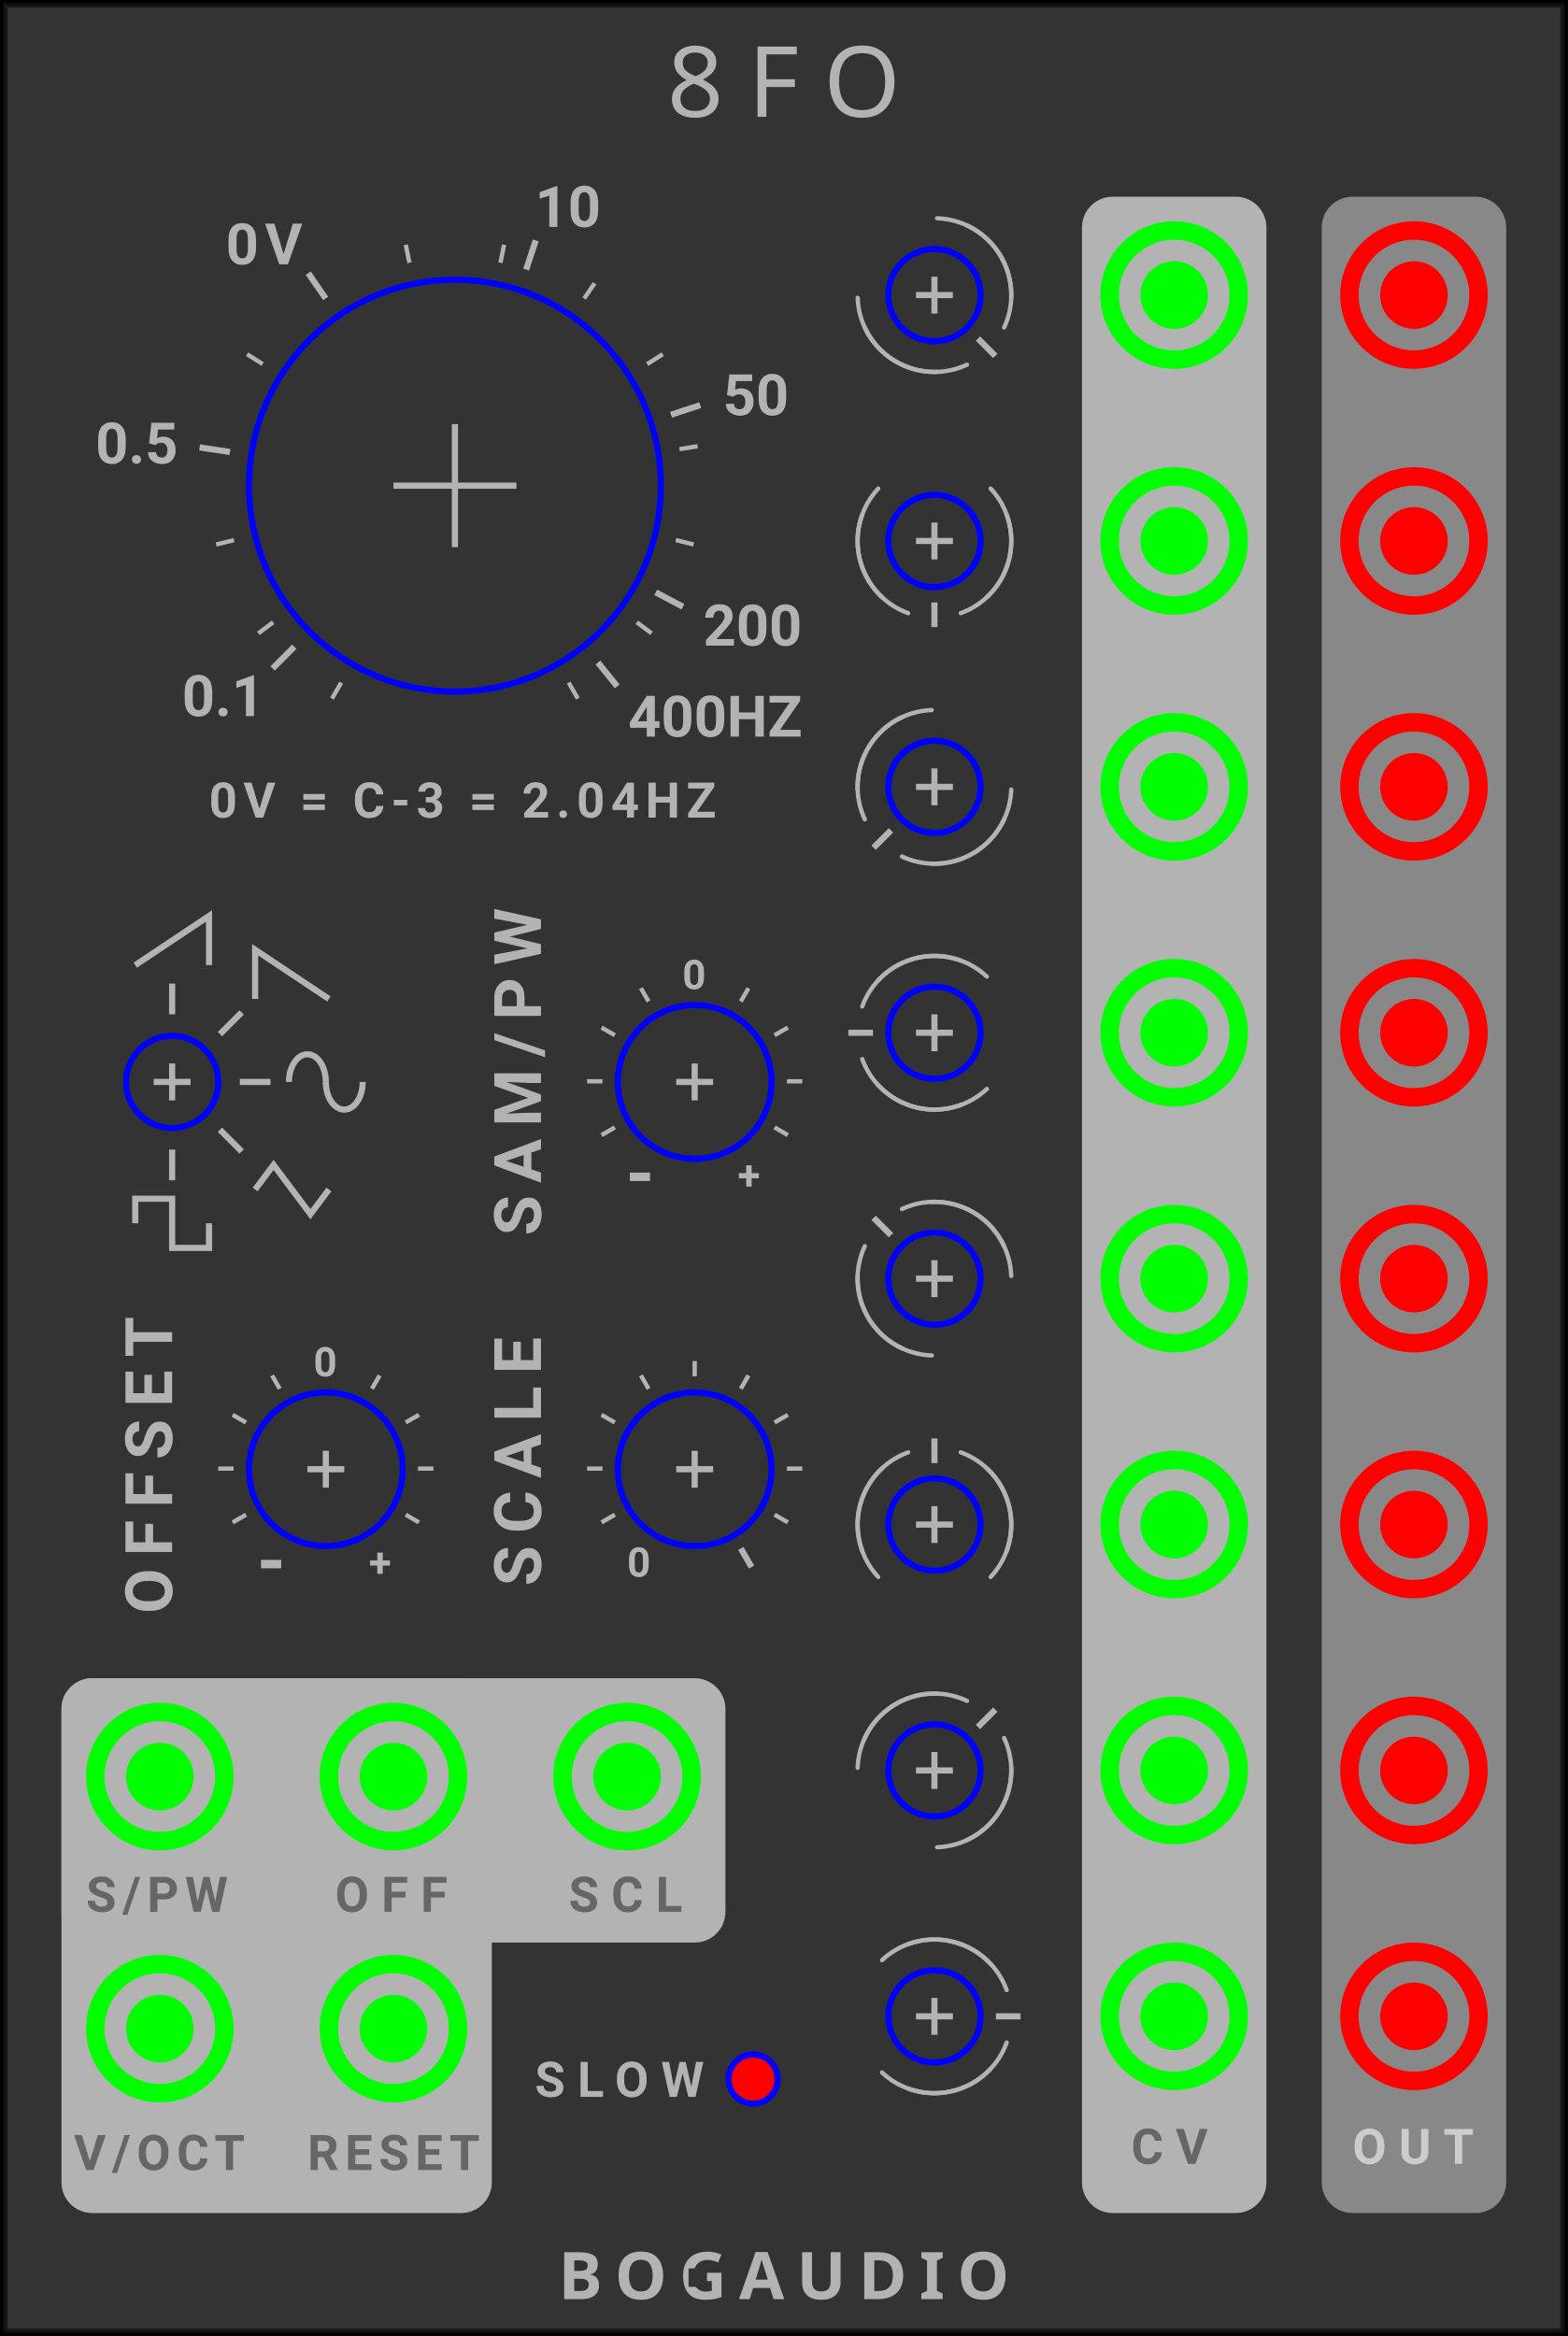
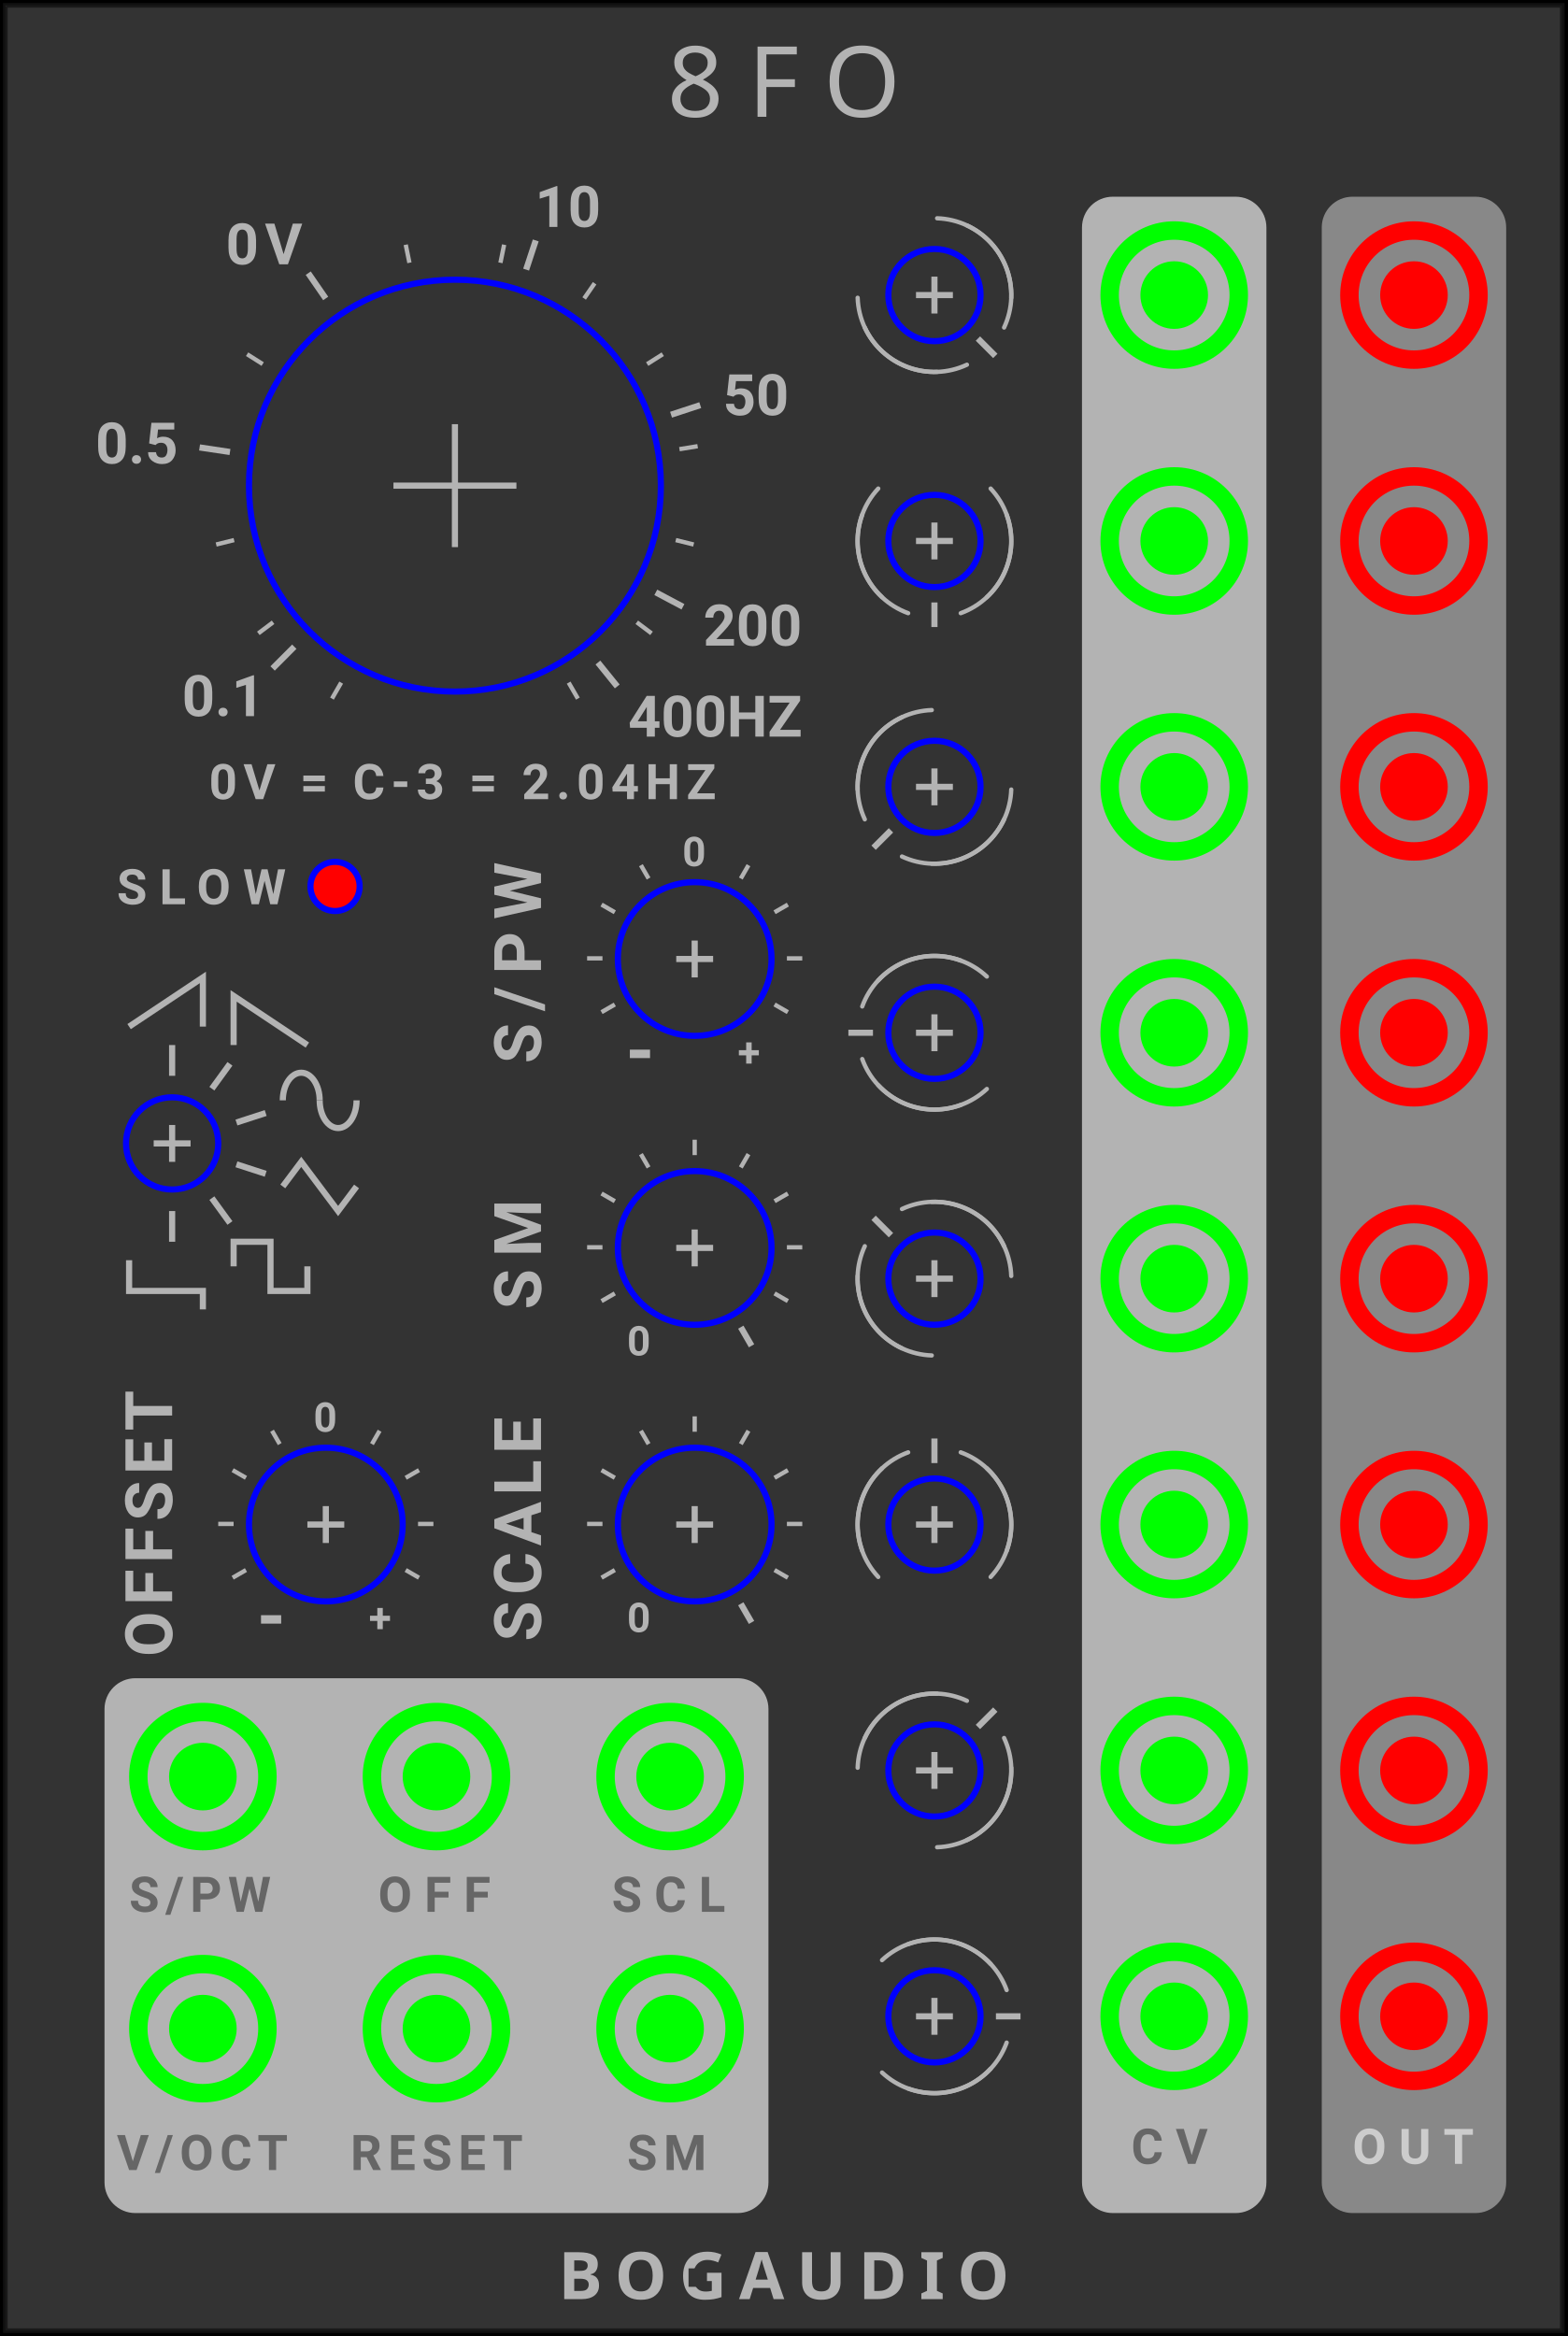
<svg xmlns="http://www.w3.org/2000/svg" xmlns:xlink="http://www.w3.org/1999/xlink" version="1.1" width="255.0" height="380.0" viewBox="0 0 255.0 380.0">
  <style>text {
  fill: #333;
  font-family: 'Roboto', sans-serif;
  font-weight: bold;
}
text.title {
  font-family: 'Comfortaa', sans-serif;
  font-weight: normal;
}
text.brand {
  font-family: 'Audiowide', sans-serif;
  font-weight: bold;
}

polyline {
  stroke: #333;
}
+ polyline.guide {
+   stroke: #0f0;
+ }
path {
  stroke: #333;
}

rect.module-background, .background-fill {
  fill: #ddd;
}
polyline.module-border-inner {
  stroke: #e4e4e4;
}
polyline.module-border-middle {
  stroke: #ebebeb;
}
polyline.module-border-outer {
  stroke: #f2f2f2;
}

g.io-group {
}
rect.input-background, rect.input-background-filler {
  fill: #fafafa;
}
rect.output-background, rect.output-background-filler {
  fill: #bbb;
}
text.input-label, text.output-label {
  /* font-size: 6pt; */
}
polyline.input-label, polyline.output-label {
}
path.input-label, path.output-label {
}

circle.port-rim {
  stroke: #f0f0f0;
}
circle.port-barrel {
  stroke: #222;
  fill: #222;
}
circle.knob-center {
   fill: #eee;
}
circle.knob-rim {
   fill: #333;
}
circle.knob-tick {
  fill: #fff;
}
polyline.knob-tick {
  stroke: #fff;
}


text {
  fill: #b3b3b3;
}

polyline {
  stroke: #b3b3b3;
}
path {
  stroke: #b3b3b3;
}

rect.module-background, .background-fill {
  fill: #333;
}
polyline.module-border-inner {
  stroke: #191919;
}
polyline.module-border-middle {
  stroke: #111;
}
polyline.module-border-outer {
  stroke: #000;
}

rect.input-background, rect.input-background-filler {
  fill: #b3b3b3;
}
rect.output-background, rect.output-background-filler {
  fill: #888;
}
text.input-label {
  fill: #666;
}
polyline.input-label, path.input-label {
  stroke: #666;
}
text.output-label {
  fill: #ccc;
}
polyline.output-label, path.output-label {
  stroke: #ccc;
}

circle.port-rim {
-   stroke: #ccc;
+   stroke: #bbb;
}
circle.port-barrel {
  stroke: #222;
  fill: #222;
}
circle.knob-center {
   fill: #bbb;
}
circle.knob-rim {
   fill: #555;
}
circle.knob-tick {
  fill: #fff;
}
polyline.knob-tick {
  stroke: #fff;
}
</style>
  <defs>
    <symbol id="waves-eightfo" viewBox="0 0 70px 70px">
      <g transform="translate(20 35)">
        <polyline points="0,0 5,0" stroke-width="1" transform="rotate(-90) translate(11 0)" />
-         <polyline points="0,0 5,0" stroke-width="1" transform="rotate(-45) translate(11 0)" />
-         <polyline points="0,0 5,0" stroke-width="1" transform="rotate(0) translate(11 0)" />
-         <polyline points="0,0 5,0" stroke-width="1" transform="rotate(45) translate(11 0)" />
+         <polyline points="0,0 5,0" stroke-width="1" transform="rotate(-54) translate(11 0)" />
+         <polyline points="0,0 5,0" stroke-width="1" transform="rotate(-18) translate(11 0)" />
+         <polyline points="0,0 5,0" stroke-width="1" transform="rotate(18) translate(11 0)" />
+         <polyline points="0,0 5,0" stroke-width="1" transform="rotate(54) translate(11 0)" />
        <polyline points="0,0 5,0" stroke-width="1" transform="rotate(90) translate(11 0)" />
      </g>
-       <g transform="translate(14 8)">
+       <g transform="translate(13 8)">
        <polyline points="0,8 12,0 12,8" stroke-width="1" fill="none" />
      </g>
-       <g transform="translate(33.5 13.5)">
+       <g transform="translate(30 11)">
        <polyline points="0,8 0,0 12,8" stroke-width="1" fill="none" />
      </g>
-       <g transform="translate(39 31)">
+       <g transform="translate(38 24)">
        <path d="M 0 4 A 2 3 0 0 1 6 4" stroke-width="1" stroke="#b3b3b3" fill="none" />
        <path d="M 6 4 A 2 3 0 0 0 12 4" stroke-width="1" stroke="#b3b3b3" fill="none" />
      </g>
-       <g transform="translate(33.5 48.5)">
+       <g transform="translate(38 38)">
        <polyline points="0,4 3,0 9,8 12,4" stroke-width="1" fill="none" />
      </g>
-       <g transform="translate(14 54)">
+       <g transform="translate(30 51)">
        <polyline points="0,4 0,0 6,0 6,8 12,8 12,4" stroke-width="1" fill="none" />
+       </g>
+       <g transform="translate(13 54)">
+         <polyline points="0,0 0,5 12,5 12,8" stroke-width="1" fill="none" />
      </g>
    </symbol>
    <symbol id="dial-phase-eightfo" viewBox="0 0 40px 40px">
      <g transform="translate(20 20)">
        <g transform="rotate(-90) translate(10 0)">
          <polyline points="0,0 4,0" stroke-width="1" />
        </g>
        <path d="M 0 -12.5 A 12.5 12.5 0 0 1 12.5 0" stroke-width="0.7" stroke-linecap="round" stroke="#b3b3b3" fill="none" transform="rotate(20)" />
        <path d="M 0 -12.5 A 12.5 12.5 0 0 1 12.5 0" stroke-width="0.7" stroke-linecap="round" stroke="#b3b3b3" fill="none" transform="rotate(43)" />
        <path d="M 0 -12.5 A 12.5 12.5 0 0 0 -12.5 0" stroke-width="0.7" stroke-linecap="round" stroke="#b3b3b3" fill="none" transform="rotate(-20)" />
        <path d="M 0 -12.5 A 12.5 12.5 0 0 0 -12.5 0" stroke-width="0.7" stroke-linecap="round" stroke="#b3b3b3" fill="none" transform="rotate(-43)" />
      </g>
    </symbol>
  </defs>
  <rect class="module-background background-fill" width="255.0" height="380.0" />
  <polyline class="module-border-inner" points="1,1 254.0,1 254.0,379.0 1,379.0 1,1" stroke-width="0.5" fill="none" />
  <polyline class="module-border-middle" points="0.5,0.5 254.5,0.5 254.5,379.5 0.5,379.5 0.5,0.5" stroke-width="0.8" fill="none" />
  <polyline class="module-border-outer" points="0,0 255.0,0 255.0,380.0 0,380.0 0,0" stroke-width="1" fill="none" />
  <text class="title" font-size="12pt" letter-spacing="4px" text-anchor="middle" transform="translate(127.5 19)">8FO</text>
  <g transform="translate(0 374)">
    <text class="brand" font-size="8pt" letter-spacing="2px" text-anchor="middle" transform="translate(127.5 0)">BOGAUDIO</text>
    <rect class="background-fill" width="3" height="3" transform="translate(112.0 -5)" />
  </g>
  <g transform="translate(20 25)">
    <g transform="translate(20 20)">
      <svg id="FREQUENCY_PARAM">
        <g transform="translate(34 34)">
          <polyline points="-10,0 10,0" stroke-width="1" stroke="#00f" />
          <polyline points="0,-10 0,10" stroke-width="1" stroke="#00f" />
          <circle cx="0" cy="0" r="33.5" stroke-width="1" stroke="#00f" fill="none" />
        </g>
      </svg>
    </g>
  </g>
  <g transform="translate(10 15)">
    <g transform="translate(64 64)">
      <g transform="rotate(-225.08) translate(34 0)">
        <polyline points="0,0 5,0" stroke-width="1" transform="translate(3 0)" />
        <text font-size="7.0pt" transform="translate(14 0) rotate(225.08) translate(-10.5 3.5)">0.1</text>
      </g>
      <g transform="rotate(-171.49) translate(34 0)">
        <polyline points="0,0 5,0" stroke-width="1" transform="translate(3 0)" />
        <text font-size="7.0pt" transform="translate(14 0) rotate(171.49) translate(-11 3.5)">0.5</text>
      </g>
      <g transform="rotate(-71.76) translate(34 0)">
        <polyline points="0,0 5,0" stroke-width="1" transform="translate(3 0)" />
        <text font-size="7.0pt" transform="translate(14 0) rotate(71.76) translate(-2 3.5)">10</text>
      </g>
      <g transform="rotate(-124.62) translate(34 0)">
        <polyline points="0,0 5,0" stroke-width="1" transform="translate(3 0)" />
        <text font-size="7.0pt" letter-spacing="1px" transform="translate(14 0) rotate(124.62) translate(-10 3.5)">0V</text>
      </g>
      <g transform="rotate(-18.17) translate(34 0)">
        <polyline points="0,0 5,0" stroke-width="1" transform="translate(3 0)" />
        <text font-size="7.0pt" transform="translate(14 0) rotate(18.17) translate(-2 3.5)">50</text>
      </g>
      <g transform="rotate(27.98) translate(34 0)">
        <polyline points="0,0 5,0" stroke-width="1" transform="translate(3 0)" />
        <text font-size="7.0pt" transform="translate(14 0) rotate(-27.98) translate(-2 3.5)">200</text>
      </g>
      <g transform="rotate(51.05) translate(34 0)">
        <polyline points="0,0 5,0" stroke-width="1" transform="translate(3 0)" />
        <text font-size="7.0pt" transform="translate(14 0) rotate(-51.05) translate(-2 3.5)">400HZ</text>
      </g>
      <polyline points="0,0 3,0" stroke-width="0.7" transform="rotate(-240) translate(37 0)" />
      <polyline points="0,0 3,0" stroke-width="0.7" transform="rotate(-216.92) translate(37 0)" />
      <polyline points="0,0 3,0" stroke-width="0.7" transform="rotate(-193.85) translate(37 0)" />
      <polyline points="0,0 3,0" stroke-width="0.7" transform="rotate(-147.69) translate(37 0)" />
      <polyline points="0,0 3,0" stroke-width="0.7" transform="rotate(-101.54) translate(37 0)" />
      <polyline points="0,0 3,0" stroke-width="0.7" transform="rotate(-78.46) translate(37 0)" />
      <polyline points="0,0 3,0" stroke-width="0.7" transform="rotate(-55.38) translate(37 0)" />
      <polyline points="0,0 3,0" stroke-width="0.7" transform="rotate(-32.31) translate(37 0)" />
      <polyline points="0,0 3,0" stroke-width="0.7" transform="rotate(-9.23) translate(37 0)" />
      <polyline points="0,0 3,0" stroke-width="0.7" transform="rotate(13.85) translate(37 0)" />
      <polyline points="0,0 3,0" stroke-width="0.7" transform="rotate(36.92) translate(37 0)" />
      <polyline points="0,0 3,0" stroke-width="0.7" transform="rotate(60) translate(37 0)" />
    </g>
  </g>
-   <text font-size="6pt" letter-spacing="1px" transform="translate(34 133)">0V = C-3 = 2.04HZ</text>
-   <g transform="translate(78 335)">
+   <text font-size="6pt" letter-spacing="1px" transform="translate(34 130)">0V = C-3 = 2.04HZ</text>
+   <g transform="translate(10 141)">
    <text font-size="6pt" letter-spacing="2px" transform="translate(9 6.1)">SLOW</text>
    <g transform="translate(40 -1.3)">
      <svg id="SLOW_PARAM">
        <g transform="translate(4.5 4.5)">
          <circle r="4" stroke-width="1" stroke="#00f" fill="#f00" />
        </g>
      </svg>
    </g>
  </g>
-   <g transform="translate(10 163)">
-     <g transform="translate(10 0)">
-       <g transform="translate(0 5)">
-         <svg id="WAVE_PARAM">
-           <g transform="translate(8 8)">
-             <polyline points="-3,0 3,0" stroke-width="1" stroke="#00f" />
-             <polyline points="0,-3 0,3" stroke-width="1" stroke="#00f" />
-             <circle r="7.5" stroke-width="1" stroke="#00f" fill="none" />
-           </g>
-         </svg>
-       </g>
-     </g>
-     <g transform="translate(70 0)">
-       <text font-size="8pt" letter-spacing="2px" transform="translate(8 38) rotate(270)">SAM/PW</text>
-       <g transform="translate(20 0)">
-         <svg id="SAMPLE_PWM_PARAM">
-           <g transform="translate(13 13)">
-             <polyline points="-3,0 3,0" stroke-width="1" stroke="#00f" />
-             <polyline points="0,-3 0,3" stroke-width="1" stroke="#00f" />
-             <circle cx="0" cy="0" r="12.5" stroke-width="1" stroke="#00f" fill="none" />
-           </g>
-         </svg>
-       </g>
-     </g>
-     <g transform="translate(80.5 -9.6)">
+   <g transform="translate(20 173)">
+     <g transform="translate(0 5)">
+       <svg id="WAVE_PARAM">
+         <g transform="translate(8 8)">
+           <polyline points="-3,0 3,0" stroke-width="1" stroke="#00f" />
+           <polyline points="0,-3 0,3" stroke-width="1" stroke="#00f" />
+           <circle r="7.5" stroke-width="1" stroke="#00f" fill="none" />
+         </g>
+       </svg>
+     </g>
+     <use xlink:href="#waves-eightfo" transform="translate(-12 -22)" href="#waves-eightfo" />
+   </g>
+   <g transform="translate(80 143)">
+     <text font-size="8pt" letter-spacing="2px" transform="translate(8 30) rotate(270)">S/PW</text>
+     <g transform="translate(20 0)">
+       <svg id="SAMPLE_PWM_PARAM">
+         <g transform="translate(13 13)">
+           <polyline points="-3,0 3,0" stroke-width="1" stroke="#00f" />
+           <polyline points="0,-3 0,3" stroke-width="1" stroke="#00f" />
+           <circle cx="0" cy="0" r="12.5" stroke-width="1" stroke="#00f" fill="none" />
+         </g>
+       </svg>
+     </g>
+     <g transform="translate(10.5 -9.6)">
      <g transform="translate(22.5 22.5)">
        <g transform="rotate(-240) translate(15 0)">
          <text font-size="9.0pt" transform="translate(3 0) rotate(240) translate(-2.2 3.6)">-</text>
        </g>
        <g transform="rotate(-210) translate(15 0)">
          <polyline points="0,0 2.5,0" stroke-width="0.7" />
        </g>
        <g transform="rotate(-180) translate(15 0)">
          <polyline points="0,0 2.5,0" stroke-width="0.7" />
        </g>
        <g transform="rotate(-150) translate(15 0)">
          <polyline points="0,0 2.5,0" stroke-width="0.7" />
        </g>
        <g transform="rotate(-120) translate(15 0)">
          <polyline points="0,0 2.5,0" stroke-width="0.7" />
        </g>
        <g transform="rotate(-90) translate(15 0)">
          <text font-size="5.0pt" transform="translate(2 0) rotate(90) translate(-2 2)">0</text>
        </g>
        <g transform="rotate(-60) translate(15 0)">
          <polyline points="0,0 2.5,0" stroke-width="0.7" />
        </g>
        <g transform="rotate(-30) translate(15 0)">
          <polyline points="0,0 2.5,0" stroke-width="0.7" />
        </g>
        <g transform="rotate(0) translate(15 0)">
          <polyline points="0,0 2.5,0" stroke-width="0.7" />
        </g>
        <g transform="rotate(30) translate(15 0)">
          <polyline points="0,0 2.5,0" stroke-width="0.7" />
        </g>
        <g transform="rotate(60) translate(15 0)">
          <text font-size="5.0pt" transform="translate(3 0) rotate(-60) translate(-2 2)">+</text>
        </g>
      </g>
    </g>
-     <use xlink:href="#waves-eightfo" transform="translate(-2 -22)" href="#waves-eightfo" />
-   </g>
-   <g transform="translate(10 226)">
+   </g>
+   <g transform="translate(80 190)">
+     <text font-size="8pt" letter-spacing="2px" transform="translate(8 23) rotate(270)">SM</text>
+     <g transform="translate(20 0)">
+       <svg id="SMOOTH_PARAM">
+         <g transform="translate(13 13)">
+           <polyline points="-3,0 3,0" stroke-width="1" stroke="#00f" />
+           <polyline points="0,-3 0,3" stroke-width="1" stroke="#00f" />
+           <circle cx="0" cy="0" r="12.5" stroke-width="1" stroke="#00f" fill="none" />
+         </g>
+       </svg>
+     </g>
+     <g transform="translate(10.5 -9.6)">
+       <g transform="translate(22.5 22.5)">
+         <text font-size="5.0pt" transform="rotate(-240) translate(18 0) rotate(240) translate(-2 2)">0</text>
+         <polyline points="0,0 2.5,0" stroke-width="0.7" transform="rotate(-210) translate(15 0)" />
+         <polyline points="0,0 2.5,0" stroke-width="0.7" transform="rotate(-180) translate(15 0)" />
+         <polyline points="0,0 2.5,0" stroke-width="0.7" transform="rotate(-150) translate(15 0)" />
+         <polyline points="0,0 2.5,0" stroke-width="0.7" transform="rotate(-120) translate(15 0)" />
+         <polyline points="0,0 2.5,0" stroke-width="0.7" transform="rotate(-90) translate(15 0)" />
+         <polyline points="0,0 2.5,0" stroke-width="0.7" transform="rotate(-60) translate(15 0)" />
+         <polyline points="0,0 2.5,0" stroke-width="0.7" transform="rotate(-30) translate(15 0)" />
+         <polyline points="0,0 2.5,0" stroke-width="0.7" transform="rotate(0) translate(15 0)" />
+         <polyline points="0,0 2.5,0" stroke-width="0.7" transform="rotate(30) translate(15 0)" />
+         <polyline points="0,0 3.5,0" stroke-width="1" transform="rotate(60) translate(15 0)" />
+       </g>
+     </g>
+   </g>
+   <g transform="translate(10 235)">
    <g transform="translate(10 0)">
-       <text font-size="8pt" letter-spacing="2px" transform="translate(8 36.5) rotate(270)">OFFSET</text>
+       <text font-size="8pt" letter-spacing="1px" transform="translate(8 34.5) rotate(270)">OFFSET</text>
      <g transform="translate(20 0)">
        <svg id="OFFSET_PARAM">
          <g transform="translate(13 13)">
            <polyline points="-3,0 3,0" stroke-width="1" stroke="#00f" />
            <polyline points="0,-3 0,3" stroke-width="1" stroke="#00f" />
            <circle cx="0" cy="0" r="12.5" stroke-width="1" stroke="#00f" fill="none" />
          </g>
        </svg>
      </g>
    </g>
    <g transform="translate(20.5 -9.6)">
      <g transform="translate(22.5 22.5)">
        <g transform="rotate(-240) translate(15 0)">
          <text font-size="9.0pt" transform="translate(3 0) rotate(240) translate(-2.2 3.6)">-</text>
        </g>
        <g transform="rotate(-210) translate(15 0)">
          <polyline points="0,0 2.5,0" stroke-width="0.7" />
        </g>
        <g transform="rotate(-180) translate(15 0)">
          <polyline points="0,0 2.5,0" stroke-width="0.7" />
        </g>
        <g transform="rotate(-150) translate(15 0)">
          <polyline points="0,0 2.5,0" stroke-width="0.7" />
        </g>
        <g transform="rotate(-120) translate(15 0)">
          <polyline points="0,0 2.5,0" stroke-width="0.7" />
        </g>
        <g transform="rotate(-90) translate(15 0)">
          <text font-size="5.0pt" transform="translate(2 0) rotate(90) translate(-2 2)">0</text>
        </g>
        <g transform="rotate(-60) translate(15 0)">
          <polyline points="0,0 2.5,0" stroke-width="0.7" />
        </g>
        <g transform="rotate(-30) translate(15 0)">
          <polyline points="0,0 2.5,0" stroke-width="0.7" />
        </g>
        <g transform="rotate(0) translate(15 0)">
          <polyline points="0,0 2.5,0" stroke-width="0.7" />
        </g>
        <g transform="rotate(30) translate(15 0)">
          <polyline points="0,0 2.5,0" stroke-width="0.7" />
        </g>
        <g transform="rotate(60) translate(15 0)">
          <text font-size="5.0pt" transform="translate(3 0) rotate(-60) translate(-2 2)">+</text>
        </g>
      </g>
    </g>
    <g transform="translate(70 0)">
-       <text font-size="8pt" letter-spacing="2px" transform="translate(8 32) rotate(270)">SCALE</text>
+       <text font-size="8pt" letter-spacing="1px" transform="translate(8 32) rotate(270)">SCALE</text>
      <g transform="translate(20 0)">
        <svg id="SCALE_PARAM">
          <g transform="translate(13 13)">
            <polyline points="-3,0 3,0" stroke-width="1" stroke="#00f" />
            <polyline points="0,-3 0,3" stroke-width="1" stroke="#00f" />
            <circle cx="0" cy="0" r="12.5" stroke-width="1" stroke="#00f" fill="none" />
          </g>
        </svg>
      </g>
    </g>
    <g transform="translate(80.5 -9.6)">
      <g transform="translate(22.5 22.5)">
        <text font-size="5.0pt" transform="rotate(-240) translate(18 0) rotate(240) translate(-2 2)">0</text>
        <polyline points="0,0 2.5,0" stroke-width="0.7" transform="rotate(-210) translate(15 0)" />
        <polyline points="0,0 2.5,0" stroke-width="0.7" transform="rotate(-180) translate(15 0)" />
        <polyline points="0,0 2.5,0" stroke-width="0.7" transform="rotate(-150) translate(15 0)" />
        <polyline points="0,0 2.5,0" stroke-width="0.7" transform="rotate(-120) translate(15 0)" />
        <polyline points="0,0 2.5,0" stroke-width="0.7" transform="rotate(-90) translate(15 0)" />
        <polyline points="0,0 2.5,0" stroke-width="0.7" transform="rotate(-60) translate(15 0)" />
        <polyline points="0,0 2.5,0" stroke-width="0.7" transform="rotate(-30) translate(15 0)" />
        <polyline points="0,0 2.5,0" stroke-width="0.7" transform="rotate(0) translate(15 0)" />
        <polyline points="0,0 2.5,0" stroke-width="0.7" transform="rotate(30) translate(15 0)" />
        <polyline points="0,0 3.5,0" stroke-width="1" transform="rotate(60) translate(15 0)" />
      </g>
    </g>
  </g>
  <g transform="translate(137 32)">
    <g transform="translate(3 4)">
      <g transform="translate(0 0)">
        <g transform="translate(4 4)">
          <svg id="PHASE7_PARAM">
            <g transform="translate(8 8)">
              <polyline points="-3,0 3,0" stroke-width="1" stroke="#00f" />
              <polyline points="0,-3 0,3" stroke-width="1" stroke="#00f" />
              <circle r="7.5" stroke-width="1" stroke="#00f" fill="none" />
            </g>
          </svg>
        </g>
      </g>
      <g transform="translate(0 40)">
        <g transform="translate(4 4)">
          <svg id="PHASE6_PARAM">
            <g transform="translate(8 8)">
              <polyline points="-3,0 3,0" stroke-width="1" stroke="#00f" />
              <polyline points="0,-3 0,3" stroke-width="1" stroke="#00f" />
              <circle r="7.5" stroke-width="1" stroke="#00f" fill="none" />
            </g>
          </svg>
        </g>
      </g>
      <g transform="translate(0 80)">
        <g transform="translate(4 4)">
          <svg id="PHASE5_PARAM">
            <g transform="translate(8 8)">
              <polyline points="-3,0 3,0" stroke-width="1" stroke="#00f" />
              <polyline points="0,-3 0,3" stroke-width="1" stroke="#00f" />
              <circle r="7.5" stroke-width="1" stroke="#00f" fill="none" />
            </g>
          </svg>
        </g>
      </g>
      <g transform="translate(0 120)">
        <g transform="translate(4 4)">
          <svg id="PHASE4_PARAM">
            <g transform="translate(8 8)">
              <polyline points="-3,0 3,0" stroke-width="1" stroke="#00f" />
              <polyline points="0,-3 0,3" stroke-width="1" stroke="#00f" />
              <circle r="7.5" stroke-width="1" stroke="#00f" fill="none" />
            </g>
          </svg>
        </g>
      </g>
      <g transform="translate(0 160)">
        <g transform="translate(4 4)">
          <svg id="PHASE3_PARAM">
            <g transform="translate(8 8)">
              <polyline points="-3,0 3,0" stroke-width="1" stroke="#00f" />
              <polyline points="0,-3 0,3" stroke-width="1" stroke="#00f" />
              <circle r="7.5" stroke-width="1" stroke="#00f" fill="none" />
            </g>
          </svg>
        </g>
      </g>
      <g transform="translate(0 200)">
        <g transform="translate(4 4)">
          <svg id="PHASE2_PARAM">
            <g transform="translate(8 8)">
              <polyline points="-3,0 3,0" stroke-width="1" stroke="#00f" />
              <polyline points="0,-3 0,3" stroke-width="1" stroke="#00f" />
              <circle r="7.5" stroke-width="1" stroke="#00f" fill="none" />
            </g>
          </svg>
        </g>
      </g>
      <g transform="translate(0 240)">
        <g transform="translate(4 4)">
          <svg id="PHASE1_PARAM">
            <g transform="translate(8 8)">
              <polyline points="-3,0 3,0" stroke-width="1" stroke="#00f" />
              <polyline points="0,-3 0,3" stroke-width="1" stroke="#00f" />
              <circle r="7.5" stroke-width="1" stroke="#00f" fill="none" />
            </g>
          </svg>
        </g>
      </g>
      <g transform="translate(0 280)">
        <g transform="translate(4 4)">
          <svg id="PHASE0_PARAM">
            <g transform="translate(8 8)">
              <polyline points="-3,0 3,0" stroke-width="1" stroke="#00f" />
              <polyline points="0,-3 0,3" stroke-width="1" stroke="#00f" />
              <circle r="7.5" stroke-width="1" stroke="#00f" fill="none" />
            </g>
          </svg>
        </g>
      </g>
    </g>
  </g>
  <g transform="translate(137 36)">
    <use xlink:href="#dial-phase-eightfo" transform="translate(3 0) translate(12 12) rotate(-225) translate(-20 -20)" href="#dial-phase-eightfo" />
    <use xlink:href="#dial-phase-eightfo" transform="translate(3 40) translate(12 12) rotate(-180) translate(-20 -20)" href="#dial-phase-eightfo" />
    <use xlink:href="#dial-phase-eightfo" transform="translate(3 80) translate(12 12) rotate(-135) translate(-20 -20)" href="#dial-phase-eightfo" />
    <use xlink:href="#dial-phase-eightfo" transform="translate(3 120) translate(12 12) rotate(-90) translate(-20 -20)" href="#dial-phase-eightfo" />
    <use xlink:href="#dial-phase-eightfo" transform="translate(3 160) translate(12 12) rotate(-45) translate(-20 -20)" href="#dial-phase-eightfo" />
    <use xlink:href="#dial-phase-eightfo" transform="translate(3 200) translate(12 12) rotate(0) translate(-20 -20)" href="#dial-phase-eightfo" />
    <use xlink:href="#dial-phase-eightfo" transform="translate(3 240) translate(12 12) rotate(45) translate(-20 -20)" href="#dial-phase-eightfo" />
    <use xlink:href="#dial-phase-eightfo" transform="translate(3 280) translate(12 12) rotate(90) translate(-20 -20)" href="#dial-phase-eightfo" />
  </g>
  <g class="io-group" transform="translate(176 32)">
    <rect class="input-background" width="30" height="328" rx="5" />
    <g transform="translate(3 4)">
      <g transform="translate(0 0)">
        <svg id="PHASE7_INPUT">
          <g transform="translate(12 12)">
            <circle cx="0" cy="0" r="5" stroke-width="1" stroke="#0f0" fill="#0f0" />
            <circle cx="0" cy="0" r="10.5" stroke-width="3" stroke="#0f0" fill="none" />
          </g>
        </svg>
      </g>
      <g transform="translate(0 40)">
        <svg id="PHASE6_INPUT">
          <g transform="translate(12 12)">
            <circle cx="0" cy="0" r="5" stroke-width="1" stroke="#0f0" fill="#0f0" />
            <circle cx="0" cy="0" r="10.5" stroke-width="3" stroke="#0f0" fill="none" />
          </g>
        </svg>
      </g>
      <g transform="translate(0 80)">
        <svg id="PHASE5_INPUT">
          <g transform="translate(12 12)">
            <circle cx="0" cy="0" r="5" stroke-width="1" stroke="#0f0" fill="#0f0" />
            <circle cx="0" cy="0" r="10.5" stroke-width="3" stroke="#0f0" fill="none" />
          </g>
        </svg>
      </g>
      <g transform="translate(0 120)">
        <svg id="PHASE4_INPUT">
          <g transform="translate(12 12)">
            <circle cx="0" cy="0" r="5" stroke-width="1" stroke="#0f0" fill="#0f0" />
            <circle cx="0" cy="0" r="10.5" stroke-width="3" stroke="#0f0" fill="none" />
          </g>
        </svg>
      </g>
      <g transform="translate(0 160)">
        <svg id="PHASE3_INPUT">
          <g transform="translate(12 12)">
            <circle cx="0" cy="0" r="5" stroke-width="1" stroke="#0f0" fill="#0f0" />
            <circle cx="0" cy="0" r="10.5" stroke-width="3" stroke="#0f0" fill="none" />
          </g>
        </svg>
      </g>
      <g transform="translate(0 200)">
        <svg id="PHASE2_INPUT">
          <g transform="translate(12 12)">
            <circle cx="0" cy="0" r="5" stroke-width="1" stroke="#0f0" fill="#0f0" />
            <circle cx="0" cy="0" r="10.5" stroke-width="3" stroke="#0f0" fill="none" />
          </g>
        </svg>
      </g>
      <g transform="translate(0 240)">
        <svg id="PHASE1_INPUT">
          <g transform="translate(12 12)">
            <circle cx="0" cy="0" r="5" stroke-width="1" stroke="#0f0" fill="#0f0" />
            <circle cx="0" cy="0" r="10.5" stroke-width="3" stroke="#0f0" fill="none" />
          </g>
        </svg>
      </g>
      <g transform="translate(0 280)">
        <svg id="PHASE0_INPUT">
          <g transform="translate(12 12)">
            <circle cx="0" cy="0" r="5" stroke-width="1" stroke="#0f0" fill="#0f0" />
            <circle cx="0" cy="0" r="10.5" stroke-width="3" stroke="#0f0" fill="none" />
          </g>
        </svg>
      </g>
    </g>
    <text class="input-label" font-size="6pt" letter-spacing="2px" transform="translate(8 320)">CV</text>
  </g>
  <g class="io-group" transform="translate(215 32)">
    <rect class="output-background" width="30" height="328" rx="5" />
    <g transform="translate(3 4)">
      <g transform="translate(0 0)">
        <svg id="PHASE7_OUTPUT">
          <g transform="translate(12 12)">
            <circle cx="0" cy="0" r="5" stroke-width="1" stroke="#f00" fill="#f00" />
            <circle cx="0" cy="0" r="10.5" stroke-width="3" stroke="#f00" fill="none" />
          </g>
        </svg>
      </g>
      <g transform="translate(0 40)">
        <svg id="PHASE6_OUTPUT">
          <g transform="translate(12 12)">
            <circle cx="0" cy="0" r="5" stroke-width="1" stroke="#f00" fill="#f00" />
            <circle cx="0" cy="0" r="10.5" stroke-width="3" stroke="#f00" fill="none" />
          </g>
        </svg>
      </g>
      <g transform="translate(0 80)">
        <svg id="PHASE5_OUTPUT">
          <g transform="translate(12 12)">
            <circle cx="0" cy="0" r="5" stroke-width="1" stroke="#f00" fill="#f00" />
            <circle cx="0" cy="0" r="10.5" stroke-width="3" stroke="#f00" fill="none" />
          </g>
        </svg>
      </g>
      <g transform="translate(0 120)">
        <svg id="PHASE4_OUTPUT">
          <g transform="translate(12 12)">
            <circle cx="0" cy="0" r="5" stroke-width="1" stroke="#f00" fill="#f00" />
            <circle cx="0" cy="0" r="10.5" stroke-width="3" stroke="#f00" fill="none" />
          </g>
        </svg>
      </g>
      <g transform="translate(0 160)">
        <svg id="PHASE3_OUTPUT">
          <g transform="translate(12 12)">
            <circle cx="0" cy="0" r="5" stroke-width="1" stroke="#f00" fill="#f00" />
            <circle cx="0" cy="0" r="10.5" stroke-width="3" stroke="#f00" fill="none" />
          </g>
        </svg>
      </g>
      <g transform="translate(0 200)">
        <svg id="PHASE2_OUTPUT">
          <g transform="translate(12 12)">
            <circle cx="0" cy="0" r="5" stroke-width="1" stroke="#f00" fill="#f00" />
            <circle cx="0" cy="0" r="10.5" stroke-width="3" stroke="#f00" fill="none" />
          </g>
        </svg>
      </g>
      <g transform="translate(0 240)">
        <svg id="PHASE1_OUTPUT">
          <g transform="translate(12 12)">
            <circle cx="0" cy="0" r="5" stroke-width="1" stroke="#f00" fill="#f00" />
            <circle cx="0" cy="0" r="10.5" stroke-width="3" stroke="#f00" fill="none" />
          </g>
        </svg>
      </g>
      <g transform="translate(0 280)">
        <svg id="PHASE0_OUTPUT">
          <g transform="translate(12 12)">
            <circle cx="0" cy="0" r="5" stroke-width="1" stroke="#f00" fill="#f00" />
            <circle cx="0" cy="0" r="10.5" stroke-width="3" stroke="#f00" fill="none" />
          </g>
        </svg>
      </g>
    </g>
    <text class="output-label" font-size="6pt" letter-spacing="2px" transform="translate(5 320)">OUT</text>
  </g>
-   <g class="io-group" transform="translate(0 313)">
-     <rect class="input-background" width="70" height="87" rx="5" transform="translate(10 -40)" />
-     <rect class="input-background" width="108" height="43" rx="5" transform="translate(10 -40)" />
+   <g class="io-group" transform="translate(7 313)">
+     <rect class="input-background" width="108" height="87" rx="5" transform="translate(10 -40)" />
    <g transform="translate(10 -40)">
      <g transform="translate(4 4)">
        <svg id="SAMPLE_PWM_INPUT">
          <g transform="translate(12 12)">
            <circle cx="0" cy="0" r="5" stroke-width="1" stroke="#0f0" fill="#0f0" />
            <circle cx="0" cy="0" r="10.5" stroke-width="3" stroke="#0f0" fill="none" />
          </g>
        </svg>
      </g>
      <text class="input-label" font-size="6pt" letter-spacing="1px" transform="translate(4 38)">S/PW</text>
    </g>
    <g transform="translate(50 -40)">
      <g transform="translate(2 4)">
        <svg id="OFFSET_INPUT">
          <g transform="translate(12 12)">
            <circle cx="0" cy="0" r="5" stroke-width="1" stroke="#0f0" fill="#0f0" />
            <circle cx="0" cy="0" r="10.5" stroke-width="3" stroke="#0f0" fill="none" />
          </g>
        </svg>
      </g>
      <text class="input-label" font-size="6pt" letter-spacing="2px" transform="translate(4.5 38)">OFF</text>
    </g>
    <g transform="translate(90 -40)">
      <g transform="translate(0 4)">
        <svg id="SCALE_INPUT">
          <g transform="translate(12 12)">
            <circle cx="0" cy="0" r="5" stroke-width="1" stroke="#0f0" fill="#0f0" />
            <circle cx="0" cy="0" r="10.5" stroke-width="3" stroke="#0f0" fill="none" />
          </g>
        </svg>
      </g>
      <text class="input-label" font-size="6pt" letter-spacing="2px" transform="translate(2.5 38)">SCL</text>
    </g>
    <g transform="translate(10 0)">
      <g transform="translate(4 5)">
        <svg id="PITCH_INPUT">
          <g transform="translate(12 12)">
            <circle cx="0" cy="0" r="5" stroke-width="1" stroke="#0f0" fill="#0f0" />
            <circle cx="0" cy="0" r="10.5" stroke-width="3" stroke="#0f0" fill="none" />
          </g>
        </svg>
      </g>
      <text class="input-label" font-size="6pt" letter-spacing="1px" transform="translate(2 40)">V/OCT</text>
    </g>
    <g transform="translate(50 0)">
      <g transform="translate(2 5)">
        <svg id="RESET_INPUT">
          <g transform="translate(12 12)">
            <circle cx="0" cy="0" r="5" stroke-width="1" stroke="#0f0" fill="#0f0" />
            <circle cx="0" cy="0" r="10.5" stroke-width="3" stroke="#0f0" fill="none" />
          </g>
        </svg>
      </g>
      <text class="input-label" font-size="6pt" letter-spacing="1px" transform="translate(0 40)">RESET</text>
    </g>
+     <g transform="translate(90 0)">
+       <g transform="translate(0 5)">
+         <svg id="SMOOTH_INPUT">
+           <g transform="translate(12 12)">
+             <circle cx="0" cy="0" r="5" stroke-width="1" stroke="#0f0" fill="#0f0" />
+             <circle cx="0" cy="0" r="10.5" stroke-width="3" stroke="#0f0" fill="none" />
+           </g>
+         </svg>
+       </g>
+       <text class="input-label" font-size="6pt" letter-spacing="1px" transform="translate(5 40)">SM</text>
+     </g>
  </g>
</svg>
